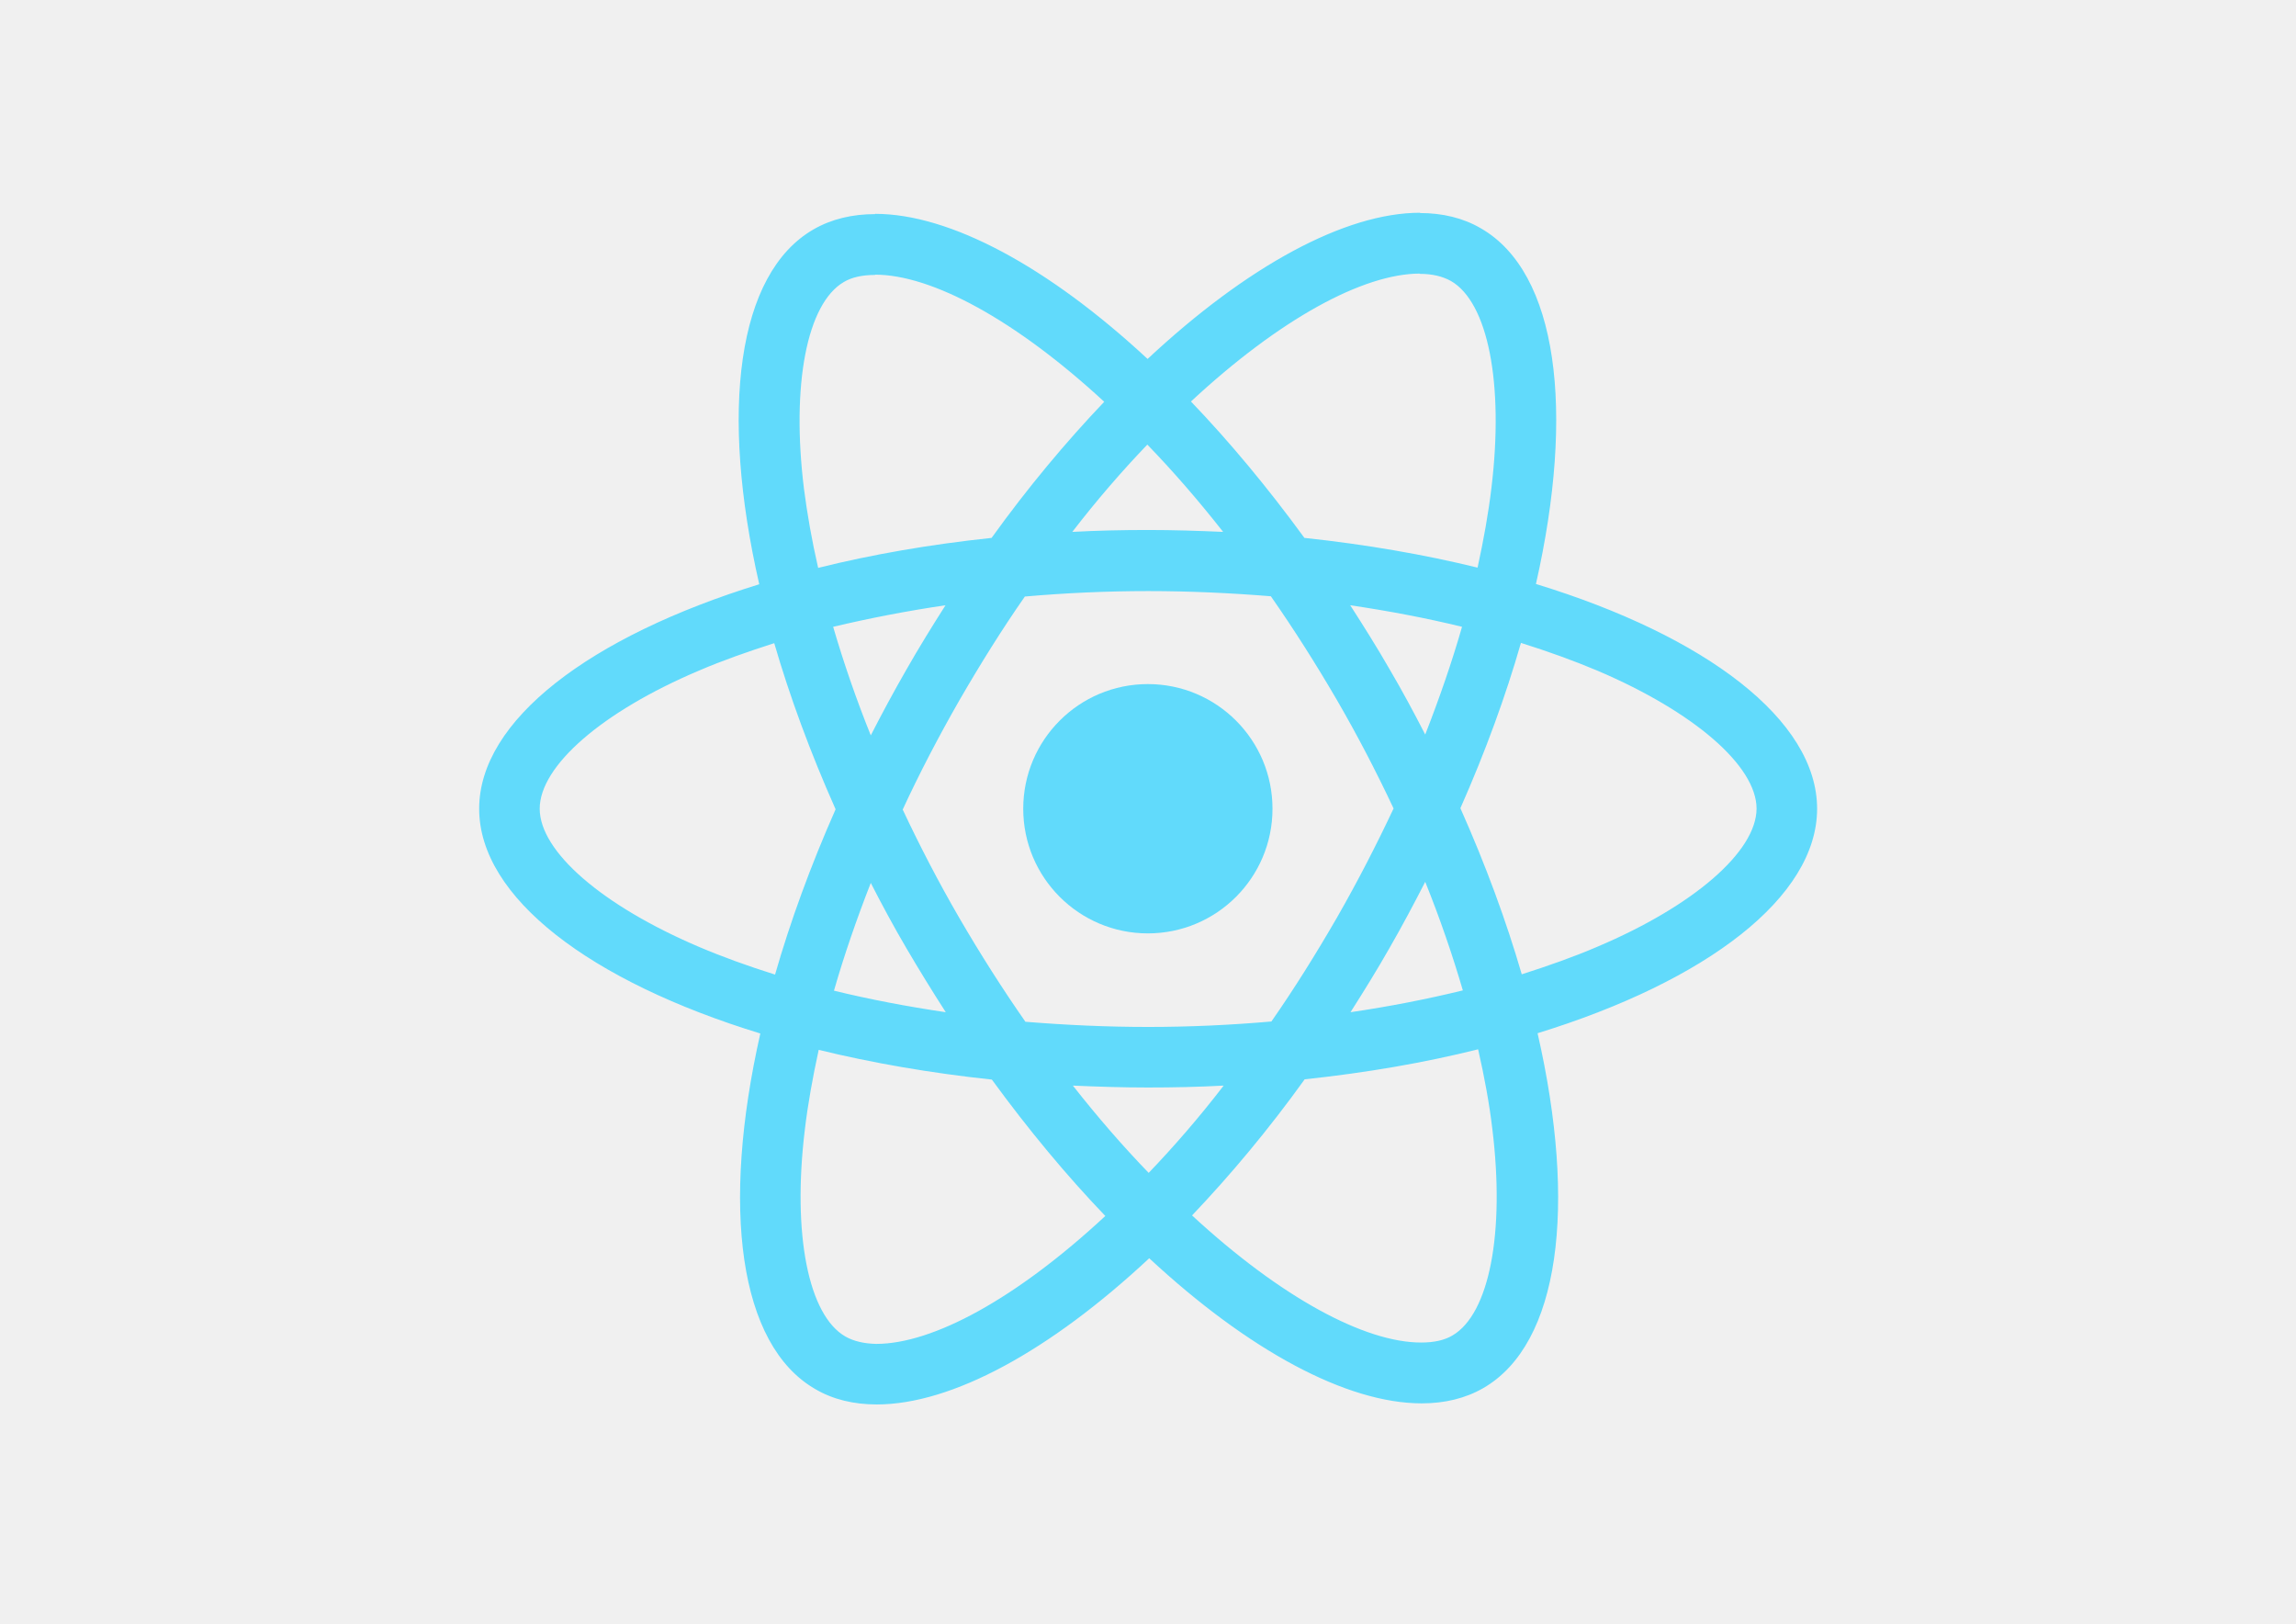
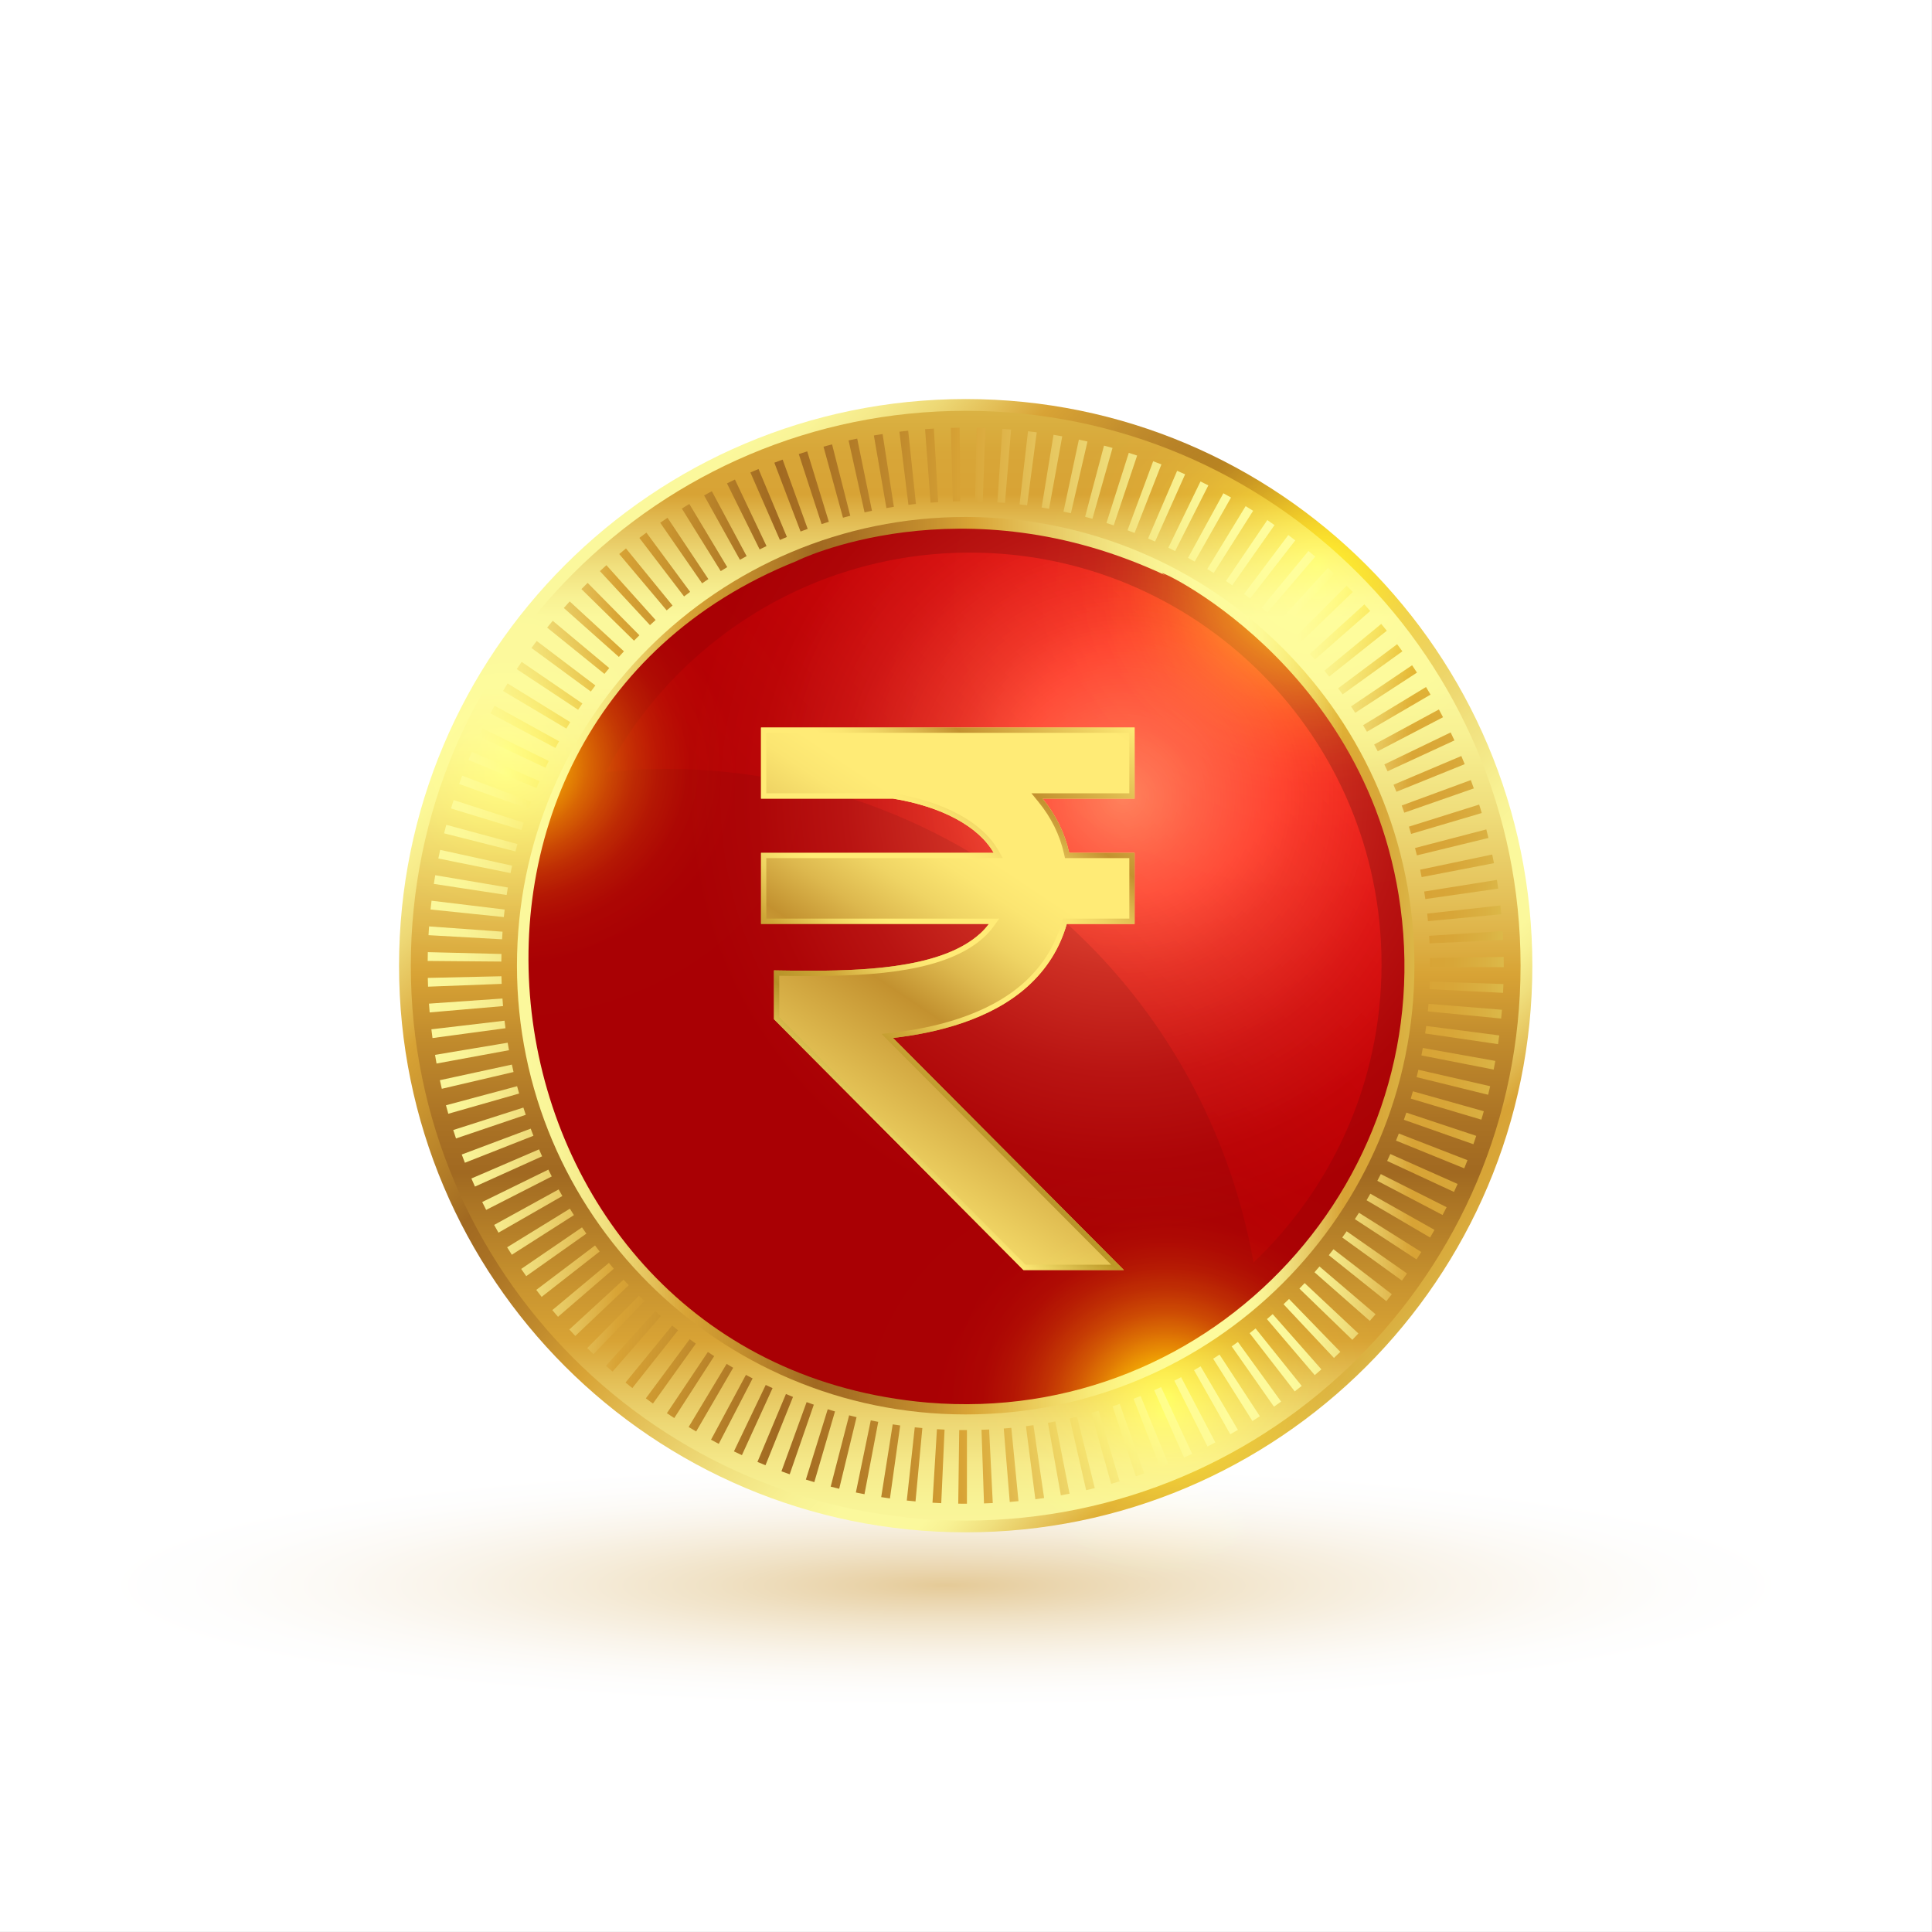
- <svg xmlns="http://www.w3.org/2000/svg" viewBox="0 0 841.9 595.3">
-   <g fill="#61DAFB">
-     <path d="M666.3 296.5c0-32.5-40.7-63.3-103.1-82.4 14.4-63.6 8-114.2-20.2-130.4-6.5-3.8-14.1-5.6-22.4-5.6v22.3c4.6 0 8.3.9 11.4 2.6 13.6 7.8 19.5 37.5 14.9 75.7-1.1 9.4-2.9 19.3-5.1 29.4-19.6-4.8-41-8.5-63.5-10.9-13.5-18.5-27.5-35.3-41.6-50 32.6-30.3 63.2-46.9 84-46.9V78c-27.5 0-63.5 19.6-99.9 53.6-36.4-33.8-72.4-53.2-99.9-53.2v22.3c20.7 0 51.4 16.5 84 46.6-14 14.7-28 31.4-41.3 49.9-22.6 2.4-44 6.1-63.6 11-2.3-10-4-19.7-5.2-29-4.7-38.2 1.1-67.9 14.6-75.8 3-1.8 6.9-2.6 11.5-2.6V78.5c-8.4 0-16 1.8-22.6 5.6-28.1 16.2-34.4 66.7-19.9 130.1-62.2 19.2-102.7 49.9-102.7 82.3 0 32.5 40.7 63.3 103.1 82.4-14.4 63.6-8 114.2 20.2 130.4 6.5 3.8 14.1 5.6 22.5 5.6 27.5 0 63.5-19.6 99.9-53.6 36.4 33.8 72.4 53.2 99.9 53.2 8.4 0 16-1.8 22.6-5.6 28.1-16.2 34.4-66.7 19.9-130.1 62-19.1 102.5-49.9 102.5-82.3zm-130.2-66.7c-3.7 12.9-8.3 26.2-13.5 39.5-4.1-8-8.4-16-13.1-24-4.6-8-9.5-15.8-14.4-23.4 14.2 2.1 27.9 4.7 41 7.9zm-45.8 106.5c-7.8 13.5-15.8 26.3-24.1 38.2-14.9 1.3-30 2-45.2 2-15.1 0-30.2-.7-45-1.9-8.3-11.9-16.4-24.6-24.2-38-7.6-13.1-14.5-26.4-20.8-39.8 6.2-13.4 13.2-26.8 20.7-39.9 7.8-13.5 15.8-26.3 24.1-38.2 14.9-1.3 30-2 45.2-2 15.1 0 30.2.7 45 1.9 8.3 11.9 16.4 24.6 24.2 38 7.6 13.1 14.5 26.4 20.8 39.8-6.3 13.4-13.2 26.8-20.7 39.9zm32.3-13c5.4 13.4 10 26.8 13.8 39.8-13.1 3.2-26.9 5.9-41.2 8 4.9-7.7 9.8-15.6 14.4-23.7 4.6-8 8.9-16.1 13-24.1zM421.2 430c-9.3-9.6-18.6-20.3-27.8-32 9 .4 18.2.7 27.5.7 9.4 0 18.7-.2 27.8-.7-9 11.7-18.3 22.4-27.5 32zm-74.4-58.9c-14.2-2.1-27.9-4.7-41-7.9 3.7-12.9 8.3-26.2 13.5-39.5 4.1 8 8.4 16 13.1 24 4.7 8 9.5 15.8 14.4 23.4zM420.7 163c9.3 9.6 18.6 20.3 27.8 32-9-.4-18.2-.7-27.5-.7-9.4 0-18.7.2-27.8.7 9-11.7 18.3-22.4 27.5-32zm-74 58.9c-4.9 7.7-9.8 15.6-14.4 23.7-4.6 8-8.9 16-13 24-5.4-13.4-10-26.8-13.8-39.8 13.1-3.1 26.9-5.8 41.2-7.9zm-90.5 125.2c-35.4-15.1-58.3-34.9-58.3-50.6 0-15.7 22.9-35.6 58.3-50.6 8.6-3.7 18-7 27.7-10.1 5.7 19.6 13.2 40 22.5 60.9-9.2 20.8-16.6 41.1-22.2 60.6-9.9-3.1-19.3-6.5-28-10.2zM310 490c-13.6-7.8-19.5-37.5-14.9-75.7 1.1-9.4 2.9-19.3 5.1-29.4 19.6 4.8 41 8.5 63.5 10.9 13.5 18.5 27.5 35.3 41.6 50-32.6 30.3-63.2 46.9-84 46.9-4.5-.1-8.3-1-11.3-2.7zm237.2-76.2c4.7 38.2-1.1 67.9-14.6 75.8-3 1.8-6.9 2.6-11.5 2.6-20.7 0-51.4-16.5-84-46.6 14-14.7 28-31.4 41.3-49.9 22.6-2.4 44-6.1 63.6-11 2.3 10.1 4.1 19.8 5.2 29.1zm38.5-66.7c-8.6 3.7-18 7-27.7 10.1-5.7-19.6-13.2-40-22.5-60.9 9.2-20.8 16.6-41.1 22.2-60.6 9.9 3.1 19.3 6.5 28.1 10.2 35.4 15.1 58.3 34.9 58.3 50.6-.1 15.7-23 35.6-58.4 50.6zM320.8 78.4z" />
-     <circle cx="420.9" cy="296.5" r="45.7" />
-     <path d="M520.5 78.1z" />
+ <svg xmlns="http://www.w3.org/2000/svg" xmlns:xlink="http://www.w3.org/1999/xlink" version="1.1" viewBox="0 0 2122 2122">
+   <defs>
+     <radialGradient id="radial-gradient" cx="981.342" cy="14033.483" fx="981.342" fy="14033.483" r="780.793" gradientTransform="translate(-113.542 -630.393) scale(1.175 .169)" gradientUnits="userSpaceOnUse">
+       <stop offset="0" stop-color="#cb9630" />
+       <stop offset=".117" stop-color="#d5aa59" />
+       <stop offset=".278" stop-color="#e1c48b" />
+       <stop offset=".438" stop-color="#ecd9b4" />
+       <stop offset=".592" stop-color="#f4e9d5" />
+       <stop offset=".74" stop-color="#faf5ec" />
+       <stop offset=".879" stop-color="#fdfcfa" />
+       <stop offset="1" stop-color="#fff" />
+     </radialGradient>
+     <linearGradient id="linear-gradient" x1="648.326" y1="648.326" x2="1508.303" y2="1508.303" gradientUnits="userSpaceOnUse">
+       <stop offset="0" stop-color="#fbf89c" />
+       <stop offset=".033" stop-color="#f9f497" />
+       <stop offset=".068" stop-color="#f5e98a" />
+       <stop offset=".105" stop-color="#edd774" />
+       <stop offset=".142" stop-color="#e3be56" />
+       <stop offset=".176" stop-color="#d8a335" />
+       <stop offset=".223" stop-color="#c9942f" />
+       <stop offset=".314" stop-color="#a46d22" />
+       <stop offset=".323" stop-color="#a16921" />
+       <stop offset=".367" stop-color="#aa7224" />
+       <stop offset=".442" stop-color="#c28c2d" />
+       <stop offset=".496" stop-color="#d8a335" />
+       <stop offset=".564" stop-color="#e4c159" />
+       <stop offset=".643" stop-color="#f0df7d" />
+       <stop offset=".707" stop-color="#f8f193" />
+       <stop offset=".748" stop-color="#fbf89c" />
+       <stop offset=".808" stop-color="#fbf89c" />
+       <stop offset=".826" stop-color="#f8f193" />
+       <stop offset=".853" stop-color="#f0df7d" />
+       <stop offset=".886" stop-color="#e4c15a" />
+       <stop offset=".915" stop-color="#d8a335" />
+       <stop offset=".952" stop-color="#d8a638" />
+       <stop offset=".985" stop-color="#dab142" />
+       <stop offset="1" stop-color="#dcb949" />
+     </linearGradient>
+     <linearGradient id="linear-gradient-2" x1="1060.66" y1="1694.692" x2="1060.66" y2="436.08" xlink:href="#linear-gradient" />
+     <linearGradient id="linear-gradient-3" x1="469.741" y1="1060.679" x2="1651.603" y2="1060.679" xlink:href="#linear-gradient" />
+     <linearGradient id="linear-gradient-4" x1="580.645" y1="1060.66" x2="1558.234" y2="1060.66" xlink:href="#linear-gradient" />
+     <radialGradient id="radial-gradient-2" cx="1233.276" cy="874.938" fx="1233.276" fy="874.938" r="480.877" gradientUnits="userSpaceOnUse">
+       <stop offset="0" stop-color="#ff6f50" />
+       <stop offset=".165" stop-color="#e8523c" />
+       <stop offset=".407" stop-color="#cd2e23" />
+       <stop offset=".633" stop-color="#b91412" />
+       <stop offset=".838" stop-color="#ad0507" />
+       <stop offset="1" stop-color="#a90004" />
+     </radialGradient>
+     <linearGradient id="linear-gradient-5" x1="1880.547" y1="243.814" x2="765.871" y2="1358.491" gradientUnits="userSpaceOnUse">
+       <stop offset="0" stop-color="#8a8a8a" />
+       <stop offset=".044" stop-color="gray" />
+       <stop offset=".266" stop-color="#525252" />
+       <stop offset=".479" stop-color="#2e2e2e" />
+       <stop offset=".678" stop-color="#151515" />
+       <stop offset=".858" stop-color="#050505" />
+       <stop offset="1" stop-color="#000" />
+     </linearGradient>
+     <linearGradient id="linear-gradient-6" x1="900.414" y1="1299.042" x2="1420.573" y2="518.806" gradientUnits="userSpaceOnUse">
+       <stop offset="0" stop-color="#ffeb76" />
+       <stop offset=".237" stop-color="#c3912f" />
+       <stop offset=".238" stop-color="#c39230" />
+       <stop offset=".295" stop-color="#ddb84e" />
+       <stop offset=".347" stop-color="#efd464" />
+       <stop offset=".393" stop-color="#fbe571" />
+       <stop offset=".427" stop-color="#ffeb76" />
+       <stop offset=".628" stop-color="#ffeb76" />
+       <stop offset=".661" stop-color="#fae470" />
+       <stop offset=".707" stop-color="#eed360" />
+       <stop offset=".759" stop-color="#dab646" />
+       <stop offset=".784" stop-color="#cfa738" />
+       <stop offset=".874" stop-color="#b49027" />
+       <stop offset="1" stop-color="#ffeb76" />
+     </linearGradient>
+     <linearGradient id="linear-gradient-7" x1="1269" y1="818.26" x2="925.189" y2="1227.999" xlink:href="#linear-gradient-6" />
+     <radialGradient id="radial-gradient-3" cx="3862.948" cy="-3030.74" fx="3862.948" fy="-3030.74" r="661.117" gradientTransform="translate(-1404.224 2858.489) scale(.738)" gradientUnits="userSpaceOnUse">
+       <stop offset="0" stop-color="#f7f700" />
+       <stop offset=".01" stop-color="#f7e400" />
+       <stop offset=".03" stop-color="#f7b300" />
+       <stop offset=".033" stop-color="#f7ab00" />
+       <stop offset=".068" stop-color="#d39200" />
+       <stop offset=".121" stop-color="#a27000" />
+       <stop offset=".178" stop-color="#765200" />
+       <stop offset=".237" stop-color="#523800" />
+       <stop offset=".298" stop-color="#342400" />
+       <stop offset=".362" stop-color="#1d1400" />
+       <stop offset=".431" stop-color="#0c0800" />
+       <stop offset=".507" stop-color="#030200" />
+       <stop offset=".608" stop-color="#000" />
+     </radialGradient>
+     <radialGradient id="radial-gradient-4" cx="3862.948" cy="-3536.914" fx="3862.948" fy="-3536.914" r="661.028" gradientTransform="translate(-1404.224 2777.406) scale(.738 .602)" gradientUnits="userSpaceOnUse">
+       <stop offset="0" stop-color="#f7f700" />
+       <stop offset=".01" stop-color="#f7e400" />
+       <stop offset=".03" stop-color="#f7b300" />
+       <stop offset=".033" stop-color="#f7ab00" />
+       <stop offset=".036" stop-color="#f3a800" />
+       <stop offset=".075" stop-color="#c58900" />
+       <stop offset=".118" stop-color="#9c6c00" />
+       <stop offset=".165" stop-color="#775200" />
+       <stop offset=".217" stop-color="#563b00" />
+       <stop offset=".274" stop-color="#3b2900" />
+       <stop offset=".338" stop-color="#251900" />
+       <stop offset=".414" stop-color="#140e00" />
+       <stop offset=".507" stop-color="#080500" />
+       <stop offset=".637" stop-color="#010100" />
+       <stop offset="1" stop-color="#000" />
+     </radialGradient>
+     <radialGradient id="radial-gradient-5" cx="2656.075" cy="-2755.43" fx="2656.075" fy="-2755.43" r="542.796" xlink:href="#radial-gradient-3" />
+     <radialGradient id="radial-gradient-6" cx="2656.075" cy="-3203.391" fx="2656.075" fy="-3203.391" r="542.724" xlink:href="#radial-gradient-4" />
+     <radialGradient id="radial-gradient-7" cx="3638.138" cy="-1791.846" fx="3638.138" fy="-1791.846" r="542.796" xlink:href="#radial-gradient-3" />
+     <radialGradient id="radial-gradient-8" cx="3638.138" cy="-2036.046" fx="3638.138" fy="-2036.046" r="542.723" xlink:href="#radial-gradient-4" />
+   </defs>
+   <g style="isolation: isolate;">
+     <g id="Layer_1">
+       <g>
+         <rect width="2121.32" height="2121.32" style="fill: #fff;" />
+         <g style="mix-blend-mode: multiply; opacity: .5;">
+           <ellipse cx="1039.927" cy="1742.669" rx="917.711" ry="132.037" style="fill: url(#radial-gradient);" />
+         </g>
+         <g>
+           <g>
+             <circle cx="1060.66" cy="1060.66" r="622.372" style="fill: url(#linear-gradient);" />
+             <circle cx="1060.66" cy="1060.66" r="609.444" style="fill: url(#linear-gradient-2);" />
+             <path d="M1062.028,1651.604h-1.368c-2.733,0-5.459-.017-8.182-.055l1.077-80.894c2.364.029,4.731.046,7.105.046h1.368v80.903ZM1080.768,1651.262l-2.722-80.852c2.797-.097,5.586-.215,8.368-.351l3.988,80.802c-3.204.161-6.415.295-9.634.401ZM1033.819,1651c-3.217-.144-6.426-.316-9.628-.51l4.896-80.751c2.784.169,5.571.317,8.366.443l-3.634,80.819ZM1109.047,1649.65l-6.58-80.633c2.783-.228,5.563-.473,8.334-.747l7.859,80.523c-3.198.309-6.399.595-9.613.857ZM1005.561,1649.067c-3.21-.3-6.411-.62-9.602-.971l8.77-80.422c2.769.3,5.544.578,8.323.835l-7.492,80.557ZM1137.174,1646.691l-10.336-80.236c2.75-.355,5.493-.734,8.228-1.136l11.73,80.05c-3.2.468-6.407.907-9.622,1.321ZM977.47,1645.787c-3.21-.452-6.411-.928-9.606-1.435l12.637-79.907c2.73.431,5.467.84,8.213,1.224l-11.244,80.117ZM1165.182,1642.382l-14.192-79.645c2.727-.485,5.443-.996,8.151-1.528l15.604,79.384c-3.176.625-6.365,1.22-9.562,1.789ZM949.501,1641.154c-3.168-.6-6.327-1.229-9.476-1.883l16.39-79.223c2.727.566,5.459,1.106,8.196,1.629l-15.11,79.477ZM1192.978,1636.722l-18.056-78.86c2.695-.616,5.381-1.254,8.055-1.917l19.475,78.523c-3.147.781-6.306,1.528-9.474,2.254ZM921.718,1635.168c-3.121-.759-6.234-1.536-9.336-2.338l20.264-78.32c2.705.7,5.421,1.376,8.146,2.034l-19.073,78.624ZM1220.432,1629.74l-21.804-77.906c2.676-.751,5.343-1.524,8.001-2.313l23.112,77.526c-3.091.924-6.194,1.824-9.309,2.693ZM894.394,1627.884c-3.1-.907-6.19-1.841-9.269-2.798l24.008-77.256c2.652.823,5.311,1.629,7.981,2.41l-22.72,77.645ZM1247.557,1621.43l-25.582-76.75c2.649-.882,5.286-1.785,7.918-2.71l26.856,76.311c-3.055,1.077-6.118,2.123-9.192,3.149ZM867.376,1619.256c-3.038-1.051-6.067-2.127-9.085-3.225l27.658-76.023c2.621.954,5.253,1.886,7.895,2.803l-26.469,76.446ZM1274.288,1611.794l-29.224-75.441c2.596-1.005,5.181-2.034,7.754-3.082l30.515,74.927c-3.003,1.224-6.019,2.423-9.045,3.596ZM840.771,1609.329c-2.957-1.19-5.903-2.402-8.838-3.634l31.3-74.597c2.577,1.08,5.164,2.14,7.762,3.187l-30.224,75.045ZM1300.54,1600.879l-32.858-73.93c2.538-1.127,5.065-2.275,7.58-3.444l34.146,73.339c-2.942,1.372-5.898,2.714-8.868,4.036ZM814.885,1598.22c-2.935-1.346-5.858-2.714-8.767-4.107l34.918-72.976c2.488,1.19,4.987,2.359,7.496,3.508l-33.648,73.576ZM1326.22,1588.707l-36.408-72.251c2.497-1.257,4.981-2.532,7.456-3.832l37.558,71.656c-2.857,1.498-5.725,2.975-8.606,4.427ZM789.46,1585.824c-2.851-1.478-5.691-2.976-8.519-4.495l38.333-71.246c2.444,1.317,4.9,2.613,7.367,3.888l-37.18,71.854ZM1351.254,1575.327l-39.832-70.419c2.427-1.371,4.842-2.764,7.245-4.174l40.979,69.752c-2.783,1.637-5.582,3.25-8.392,4.841ZM764.639,1572.225c-2.775-1.612-5.533-3.242-8.28-4.896l41.726-69.313c2.384,1.435,4.784,2.853,7.196,4.255l-40.642,69.954ZM1375.59,1560.774l-43.131-68.444c2.349-1.481,4.684-2.98,7.008-4.499l44.297,67.691c-2.708,1.773-5.432,3.524-8.174,5.251ZM740.571,1557.486c-2.716-1.747-5.413-3.524-8.096-5.318l45.006-67.228c2.298,1.541,4.611,3.056,6.934,4.559l-43.844,67.988ZM1399.247,1545.043l-46.436-66.248c2.292-1.604,4.569-3.225,6.833-4.867l47.462,65.514c-2.607,1.886-5.225,3.752-7.859,5.601ZM717.169,1541.569c-2.621-1.874-5.23-3.769-7.821-5.689l48.158-65.008c2.229,1.651,4.47,3.284,6.724,4.892l-47.062,65.805ZM1422.069,1528.236l-49.535-63.961c2.193-1.701,4.375-3.415,6.54-5.154l50.624,63.108c-2.528,2.026-5.069,4.027-7.629,6.006ZM694.533,1524.552c-2.522-1.997-5.029-4.01-7.52-6.049l51.202-62.636c2.157,1.76,4.327,3.503,6.51,5.23l-50.193,63.455ZM1444.046,1510.374l-52.51-61.547c2.117-1.806,4.218-3.625,6.306-5.47l53.515,60.677c-2.42,2.132-4.856,4.246-7.31,6.34ZM672.763,1506.483c-2.431-2.119-4.845-4.255-7.24-6.412l54.144-60.111c2.066,1.861,4.147,3.701,6.24,5.525l-53.143,60.998ZM1465.152,1491.474l-55.389-58.972c2.029-1.904,4.039-3.824,6.038-5.761l56.347,58.052c-2.315,2.249-4.647,4.474-6.996,6.681ZM651.843,1487.367c-2.313-2.22-4.606-4.453-6.882-6.702l56.891-57.52c1.992,1.971,4,3.925,6.021,5.867l-56.03,58.355ZM1485.327,1471.598l-58.137-56.262c1.938-2,3.86-4.018,5.768-6.052l59.023,55.325c-2.199,2.347-4.417,4.676-6.654,6.989ZM631.896,1467.322c-2.213-2.334-4.408-4.684-6.586-7.053l59.571-54.743c1.886,2.055,3.79,4.094,5.708,6.116l-58.693,55.679ZM1504.53,1450.786l-60.757-53.417c1.844-2.098,3.67-4.212,5.48-6.335l61.576,52.472c-2.081,2.444-4.181,4.871-6.299,7.281ZM612.894,1446.312c-2.104-2.439-4.191-4.9-6.257-7.377l62.142-51.805c1.783,2.14,3.583,4.262,5.401,6.373l-61.286,52.81ZM1522.693,1429.121l-63.201-50.505c1.724-2.157,3.432-4.331,5.12-6.522l64.075,49.391c-1.975,2.562-3.974,5.107-5.993,7.635ZM594.905,1424.411c-1.983-2.537-3.946-5.09-5.89-7.661l64.53-48.791c1.682,2.224,3.383,4.431,5.101,6.631l-63.741,49.821ZM1539.84,1406.557l-65.586-47.365c1.634-2.262,3.25-4.537,4.852-6.829l66.308,46.352c-1.838,2.629-3.695,5.242-5.574,7.842ZM577.976,1401.665c-1.859-2.629-3.695-5.275-5.512-7.931l66.785-45.66c1.576,2.305,3.172,4.601,4.786,6.885l-66.058,46.706ZM1555.843,1383.28l-67.734-44.242c1.515-2.322,3.013-4.655,4.493-7.002l68.456,43.11c-1.716,2.727-3.455,5.441-5.215,8.134ZM562.165,1378.147c-1.735-2.722-3.451-5.462-5.146-8.21l68.904-42.401c1.458,2.376,2.937,4.735,4.436,7.078l-68.194,43.533ZM1570.735,1359.221l-69.781-40.933c1.399-2.384,2.778-4.782,4.137-7.192l70.474,39.733c-1.587,2.815-3.198,5.61-4.829,8.391ZM547.498,1353.895c-1.617-2.816-3.206-5.648-4.771-8.496l70.874-39.008c1.338,2.426,2.695,4.845,4.073,7.246l-70.176,40.258ZM1584.451,1334.496l-71.664-37.543c1.288-2.453,2.554-4.917,3.798-7.399l72.272,36.365c-1.447,2.87-2.916,5.732-4.406,8.577ZM533.971,1328.895c-1.467-2.878-2.912-5.765-4.333-8.669l72.651-35.589c1.231,2.507,2.478,5.006,3.746,7.487l-72.064,36.771ZM1596.961,1309.16l-73.381-34.062c1.171-2.523,2.319-5.056,3.451-7.597l73.909,32.905c-1.305,2.929-2.63,5.85-3.978,8.754ZM521.675,1303.28c-1.332-2.95-2.638-5.913-3.921-8.889l74.306-32.001c1.102,2.562,2.227,5.111,3.368,7.648l-73.753,33.242ZM1608.238,1283.24l-74.943-30.473c1.053-2.588,2.083-5.183,3.096-7.788l75.408,29.301c-1.165,3.001-2.351,5.985-3.561,8.96ZM510.626,1277.103c-1.184-3.005-2.343-6.023-3.478-9.049l75.745-28.423c.983,2.621,1.986,5.225,3.007,7.825l-75.274,29.646ZM1618.28,1256.746l-76.32-26.843c.92-2.617,1.819-5.242,2.697-7.88l76.762,25.552c-1.022,3.068-2.068,6.124-3.14,9.172ZM500.85,1250.406c-1.042-3.077-2.057-6.153-3.047-9.247l77.05-24.666c.85,2.655,1.722,5.301,2.616,7.939l-76.619,25.974ZM1627.038,1229.78l-77.531-23.113c.798-2.676,1.573-5.356,2.332-8.053l77.877,21.914c-.87,3.094-1.763,6.179-2.678,9.252ZM492.392,1223.293c-.885-3.089-1.743-6.196-2.579-9.311l78.143-20.952c.721,2.693,1.464,5.378,2.228,8.054l-77.792,22.209ZM1634.477,1202.434l-78.552-19.356c.664-2.697,1.308-5.403,1.929-8.117l78.86,18.065c-.722,3.144-1.467,6.28-2.237,9.407ZM485.263,1195.854c-.732-3.136-1.439-6.276-2.123-9.425l79.063-17.152c.591,2.726,1.205,5.445,1.838,8.158l-78.778,18.419ZM1640.586,1174.763l-79.392-15.549c.532-2.722,1.044-5.458,1.534-8.201l79.641,14.241c-.569,3.182-1.163,6.348-1.783,9.509ZM479.477,1168.128c-.583-3.161-1.139-6.34-1.671-9.526l79.793-13.338c.46,2.748.941,5.488,1.444,8.218l-79.565,14.646ZM1645.358,1146.83l-80.046-11.725c.401-2.747.781-5.499,1.137-8.26l80.232,10.4c-.416,3.199-.855,6.399-1.324,9.585ZM475.024,1140.157c-.431-3.195-.834-6.399-1.214-9.611l80.346-9.48c.326,2.764.673,5.521,1.045,8.268l-80.177,10.822ZM1648.785,1118.703l-80.519-7.859c.27-2.764.517-5.533.743-8.311l80.637,6.534c-.259,3.216-.549,6.432-.861,9.636ZM471.919,1111.979c-.276-3.211-.527-6.424-.751-9.644l80.704-5.622c.195,2.781.412,5.555.65,8.319l-80.603,6.947ZM1650.864,1090.471l-80.802-4.043c.139-2.773.256-5.554.348-8.34l80.856,2.726c-.11,3.225-.242,6.445-.403,9.657ZM470.16,1083.709c-.122-3.203-.219-6.415-.292-9.636l80.882-1.815c.063,2.798.148,5.588.253,8.378l-80.844,3.072ZM1651.6,1062.251l-80.903-.363.002-1.229c0-2.789-.021-5.571-.066-8.353l80.89-1.308c.053,3.212.078,6.432.078,9.661l-.002,1.592ZM550.64,1056.119l-80.899-.684c.028-3.225.082-6.445.161-9.657l80.878,1.997c-.069,2.777-.116,5.559-.139,8.345ZM1570.122,1036.175c-.131-2.786-.285-5.563-.46-8.34l80.738-5.115c.205,3.217.384,6.432.536,9.657l-80.814,3.799ZM551.43,1031.68l-80.777-4.541c.182-3.217.388-6.424.619-9.628l80.692,5.808c-.201,2.781-.378,5.567-.534,8.361ZM1568.393,1011.784c-.266-2.777-.553-5.554-.859-8.323l80.405-8.94c.356,3.191.686,6.391.99,9.598l-80.536,7.665ZM553.38,1007.268l-80.472-8.34c.336-3.217.695-6.424,1.081-9.623l80.321,9.682c-.331,2.752-.642,5.512-.929,8.281ZM1565.495,987.485c-.395-2.756-.815-5.504-1.254-8.255l79.886-12.781c.508,3.183.994,6.369,1.452,9.564l-80.084,11.472ZM556.488,983.019l-79.978-12.198c.488-3.191.998-6.369,1.534-9.539l79.772,13.481c-.465,2.747-.907,5.496-1.328,8.255ZM1561.443,963.389c-.527-2.727-1.076-5.449-1.648-8.167l79.169-16.663c.664,3.157,1.302,6.318,1.914,9.492l-79.434,15.338ZM560.756,958.94l-79.299-16.022c.639-3.169,1.308-6.331,2.001-9.484l79.016,17.365c-.595,2.705-1.167,5.419-1.718,8.141ZM1556.231,939.5c-.658-2.705-1.338-5.403-2.04-8.096l78.282-20.42c.812,3.115,1.601,6.242,2.365,9.379l-78.607,19.137ZM566.174,935.131l-78.425-19.863c.791-3.128,1.606-6.238,2.445-9.344l78.096,21.12c-.726,2.684-1.43,5.381-2.117,8.087ZM1549.881,915.914c-.787-2.663-1.595-5.322-2.427-7.969l77.184-24.243c.967,3.077,1.906,6.167,2.824,9.268l-77.581,22.944ZM572.736,911.592l-77.374-23.636c.944-3.081,1.91-6.154,2.898-9.218l76.982,24.886c-.857,2.642-1.69,5.301-2.505,7.968ZM1542.374,892.594c-.92-2.638-1.861-5.258-2.822-7.871l75.931-27.925c1.117,3.035,2.21,6.086,3.278,9.147l-76.387,26.649ZM580.434,888.39l-76.146-27.333c1.091-3.035,2.203-6.061,3.34-9.07l75.691,28.566c-.982,2.604-1.944,5.217-2.885,7.838ZM1533.737,869.646c-1.044-2.591-2.115-5.17-3.203-7.741l74.504-31.538c1.262,2.985,2.498,5.968,3.71,8.965l-75.011,30.314ZM589.231,865.616l-74.72-31.023c1.229-2.954,2.478-5.909,3.754-8.846l74.217,32.195c-1.103,2.549-2.188,5.107-3.252,7.674ZM1524.006,847.146c-1.167-2.528-2.356-5.044-3.563-7.547l72.876-35.133c1.405,2.916,2.788,5.845,4.145,8.787l-73.457,33.892ZM599.113,843.296l-73.183-34.483c1.374-2.917,2.773-5.82,4.195-8.711l72.588,35.724c-1.22,2.477-2.42,4.967-3.6,7.47ZM1513.205,825.16c-1.293-2.481-2.608-4.95-3.94-7.411l71.14-38.518c1.534,2.832,3.048,5.672,4.539,8.534l-71.74,37.396ZM610.024,821.539l-71.402-38.037c1.505-2.824,3.031-5.635,4.578-8.437l70.815,39.118c-1.349,2.44-2.68,4.896-3.991,7.357ZM1501.351,803.706c-1.402-2.401-2.822-4.786-4.261-7.162l69.165-41.962c1.679,2.764,3.336,5.546,4.97,8.345l-69.874,40.78ZM622.019,800.236l-69.554-41.321c1.651-2.778,3.324-5.538,5.019-8.286l68.835,42.512c-1.454,2.35-2.887,4.714-4.301,7.095ZM1488.501,782.885c-1.52-2.334-3.058-4.655-4.615-6.969l67.076-45.229c1.807,2.676,3.59,5.369,5.35,8.074l-67.81,44.123ZM634.979,779.593l-67.456-44.663c1.773-2.676,3.569-5.339,5.384-7.99l66.738,45.727c-1.575,2.296-3.13,4.605-4.666,6.926ZM1474.653,762.68c-1.62-2.249-3.261-4.482-4.92-6.702l64.806-48.429c1.937,2.591,3.855,5.204,5.75,7.833l-65.636,47.297ZM648.929,759.565l-65.223-47.863c1.897-2.587,3.815-5.162,5.75-7.716l64.476,48.868c-1.687,2.224-3.351,4.461-5.004,6.711ZM1459.87,743.181c-1.737-2.182-3.493-4.352-5.266-6.505l62.475-51.4c2.048,2.49,4.073,4.989,6.08,7.509l-63.29,50.396ZM663.863,740.176l-62.918-50.86c2.03-2.511,4.081-5.006,6.152-7.479l62.049,51.915c-1.779,2.127-3.538,4.268-5.282,6.424ZM1444.173,724.403c-1.832-2.085-3.678-4.158-5.544-6.213l59.896-54.38c2.174,2.393,4.324,4.803,6.456,7.23l-60.808,53.363ZM679.702,721.52l-60.462-53.756c2.152-2.418,4.324-4.819,6.515-7.196l59.521,54.794c-1.875,2.038-3.734,4.085-5.574,6.158ZM1427.587,706.393c-1.922-1.992-3.862-3.968-5.816-5.926l57.233-57.174c2.288,2.288,4.557,4.597,6.804,6.927l-58.221,56.174ZM696.354,703.696l-57.743-56.667c2.249-2.292,4.514-4.567,6.797-6.821l56.866,57.545c-1.988,1.967-3.961,3.947-5.92,5.943ZM1410.212,689.24c-2.036-1.916-4.085-3.811-6.15-5.694l54.498-59.791c2.372,2.161,4.73,4.343,7.066,6.538l-55.414,58.947ZM713.907,686.619l-55.005-59.327c2.366-2.195,4.746-4.369,7.148-6.521l54.021,60.221c-2.068,1.857-4.124,3.735-6.164,5.627ZM1391.99,672.876c-2.106-1.802-4.227-3.588-6.362-5.352l51.544-62.357c2.49,2.06,4.961,4.141,7.414,6.238l-52.595,61.471ZM732.235,670.411l-52.105-61.884c2.459-2.072,4.936-4.123,7.433-6.158l51.117,62.703c-2.162,1.764-4.311,3.545-6.445,5.339ZM1373.033,657.437c-2.199-1.709-4.411-3.398-6.637-5.069l48.585-64.687c2.572,1.933,5.13,3.883,7.671,5.854l-49.618,63.902ZM751.334,655.09l-49.112-64.291c2.562-1.958,5.143-3.896,7.741-5.811l48.049,65.083c-2.239,1.655-4.466,3.33-6.677,5.019ZM1353.389,642.93c-2.271-1.595-4.554-3.17-6.855-4.727l45.399-66.966c2.667,1.81,5.318,3.638,7.95,5.487l-46.494,66.206ZM771.159,640.68l-46.023-66.535c2.666-1.844,5.35-3.664,8.049-5.462l44.849,67.329c-2.306,1.536-4.598,3.094-6.875,4.668ZM1333.056,629.365c-2.334-1.482-4.683-2.942-7.047-4.381l42.133-69.068c2.758,1.684,5.5,3.389,8.226,5.115l-43.313,68.334ZM791.608,627.271l-42.731-68.696c2.733-1.701,5.482-3.381,8.247-5.04l41.633,69.364c-2.397,1.439-4.78,2.9-7.15,4.372ZM1312.169,616.829c-2.427-1.376-4.864-2.731-7.314-4.073l38.843-70.967c2.809,1.536,5.605,3.094,8.387,4.672l-39.915,70.368ZM812.697,614.837l-39.367-70.681c2.817-1.57,5.647-3.115,8.49-4.638l38.232,71.296c-2.463,1.321-4.913,2.663-7.355,4.022ZM1290.665,605.289c-2.473-1.254-4.957-2.482-7.454-3.697l35.336-72.774c2.893,1.401,5.774,2.832,8.64,4.28l-36.522,72.191ZM834.347,603.437l-35.864-72.52c2.892-1.427,5.793-2.841,8.708-4.225l34.698,73.086c-2.526,1.198-5.04,2.418-7.542,3.659ZM1268.66,594.805c-2.545-1.135-5.101-2.254-7.669-3.355l31.904-74.344c2.94,1.262,5.867,2.541,8.779,3.845l-33.014,73.854ZM856.601,593.066l-32.415-74.124c2.969-1.3,5.947-2.571,8.939-3.82l31.158,74.665c-2.571,1.073-5.13,2.166-7.682,3.279ZM1246.166,585.393c-2.577-1.009-5.169-1.992-7.769-2.959l28.177-75.838c3.035,1.127,6.057,2.279,9.069,3.457l-29.478,75.34ZM879.289,583.793l-28.79-75.601c3.027-1.157,6.065-2.279,9.117-3.385l27.511,76.083c-2.621.945-5.233,1.916-7.838,2.904ZM1223.234,577.065c-2.648-.89-5.308-1.76-7.973-2.608l24.541-77.087c3.06.975,6.112,1.971,9.153,2.988l-25.721,76.707ZM902.383,575.639l-25.037-76.927c3.077-1.005,6.164-1.984,9.265-2.934l23.759,77.333c-2.67.823-5.331,1.667-7.986,2.528ZM1199.845,569.831c-2.669-.755-5.347-1.489-8.036-2.203l20.766-78.193c3.128.832,6.24,1.684,9.344,2.566l-22.074,77.83ZM925.872,568.607l-21.383-78.025c3.126-.857,6.262-1.688,9.406-2.49l19.994,78.396c-2.68.684-5.352,1.388-8.018,2.119ZM1176.215,563.753c-2.71-.625-5.426-1.232-8.15-1.815l16.925-79.114c3.155.676,6.302,1.376,9.438,2.102l-18.212,78.826ZM949.571,562.741l-17.537-78.979c3.142-.696,6.298-1.371,9.46-2.022l16.238,79.257c-2.729.557-5.449,1.139-8.161,1.743ZM1152.242,558.815c-2.716-.494-5.44-.967-8.173-1.414l13.05-79.84c3.206.524,6.399,1.073,9.583,1.655l-14.46,79.599ZM973.585,558.013l-13.772-79.721c3.189-.549,6.384-1.073,9.587-1.57l12.38,79.949c-2.739.422-5.47.874-8.194,1.342ZM1128.101,555.033c-2.76-.363-5.526-.705-8.3-1.025l9.306-80.363c3.203.371,6.396.764,9.583,1.186l-10.59,80.202ZM997.765,554.45l-9.91-80.295c3.208-.397,6.424-.764,9.646-1.106l8.518,80.456c-2.758.291-5.51.603-8.254.945ZM1103.8,552.412c-2.777-.232-5.56-.443-8.348-.633l5.449-80.717c3.214.215,6.419.46,9.619.726l-6.72,80.625ZM1022.09,552.054l-6.036-80.675c3.202-.241,6.41-.452,9.623-.642l4.769,80.759c-2.792.165-5.577.351-8.356.558ZM1079.388,550.952c-2.78-.097-5.565-.177-8.357-.232l1.591-80.886c3.214.063,6.418.153,9.619.266l-2.853,80.852ZM1046.515,550.808l-2.166-80.869c3.206-.089,6.418-.153,9.636-.186l.907,80.895c-2.796.034-5.59.089-8.378.161Z" style="fill: url(#linear-gradient-3);" />
+             <circle cx="1060.66" cy="1060.66" r="492.864" style="fill: url(#linear-gradient-4);" />
+             <path d="M1536.131,982.597c-44.296-271.072-294.078-370.875-255.89-350.604-224.246-105.372-405.944-15.785-405.27-15.785-461.744,184.469-355.401,880.708,143.634,924.31,315.884,26.641,567.959-250.128,517.526-557.921Z" style="fill: url(#radial-gradient-2);" />
+             <path d="M731.791,844.532c172.981,0,340.789,69.543,463.049,191.796,95.436,95.436,158.746,218.634,181.928,350.375,86.63-82.361,140.633-198.713,140.633-327.676,0-249.673-202.402-452.085-452.079-452.085-173.44,0-324.026,97.685-399.847,241.012,21.962-2.262,44.095-3.423,66.316-3.423Z" style="fill: url(#linear-gradient-5); mix-blend-mode: color-dodge;" />
+           </g>
+           <g>
+             <path d="M1246.18,799.113h-410.311v78.02h144.888c53.914,8.825,94.213,30.73,110.681,59.598h-255.569v78.02h250.297c-2.786,3.807-5.983,7.335-9.639,10.649-44.244,40.074-136.315,41.916-219.069,40.528l-7.335-.124v53.682l273.966,275.406h110.258l-253.501-254.885c47.571-5.378,107.149-19.813,147.923-56.668,20.926-18.908,35.351-41.958,42.933-68.589h74.479v-78.02h-71.806c-4.867-21.768-14.686-41.736-29.287-59.598h101.093v-78.02Z" style="fill: url(#linear-gradient-6);" />
+             <path d="M1240.391,804.901v66.444h-107.513l7.727,9.452c14.003,17.13,23.463,36.376,28.119,57.198l1.011,4.526h70.655v66.442h-73.06l-1.198,4.204c-7.278,25.559-21.155,47.725-41.247,65.879-40.605,36.703-101.096,50.283-144.694,55.213l-11.895,1.345,8.443,8.487,243.685,245.014h-93.932l-270.583-272.006v-45.407l1.451.024c12.264.207,22.429.302,31.993.302,71.369,0,149.88-5.03,191.058-42.329,3.926-3.557,7.433-7.433,10.425-11.52l6.734-9.207h-255.914v-66.442h259.747l-4.938-8.657c-17.456-30.599-59.289-53.36-114.775-62.441l-.464-.077h-139.57v-66.444h398.735M1246.18,799.112h-410.312v78.021h144.888c53.915,8.825,94.215,30.73,110.681,59.598h-255.57v78.02h250.297c-2.786,3.807-5.983,7.337-9.639,10.649-38.618,34.98-113.679,40.83-187.173,40.83-10.705,0-21.375-.124-31.896-.301l-7.337-.124v53.682l273.966,275.406h110.259l-253.501-254.885c47.571-5.378,107.15-19.813,147.924-56.669,20.927-18.908,35.35-41.957,42.933-68.589h74.479v-78.02h-71.807c-4.866-21.768-14.684-41.735-29.286-59.598h101.093v-78.021h0Z" style="fill: url(#linear-gradient-7);" />
+           </g>
+         </g>
+         <g>
+           <path d="M1933.631,648.169c0,266.291-218.386,482.153-487.773,482.153s-487.773-215.861-487.773-482.153,218.385-482.152,487.773-482.152,487.773,215.832,487.773,482.152Z" style="fill: url(#radial-gradient-3); mix-blend-mode: screen;" />
+           <path d="M1933.631,648.155c0,219.755-218.386,397.913-487.773,397.913s-487.773-178.158-487.773-397.913,218.385-397.856,487.773-397.856,487.773,178.102,487.773,397.856Z" style="fill: url(#radial-gradient-4); mix-blend-mode: screen;" />
+         </g>
+         <g>
+           <path d="M955.904,848.953c0,218.633-179.301,395.861-400.476,395.861s-400.476-177.228-400.476-395.861,179.301-395.86,400.476-395.86,400.476,177.204,400.476,395.86Z" style="fill: url(#radial-gradient-5); mix-blend-mode: screen;" />
+           <path d="M955.904,848.941c0,180.426-179.301,326.699-400.476,326.699s-400.476-146.273-400.476-326.699,179.301-326.652,400.476-326.652,400.476,146.228,400.476,326.652Z" style="fill: url(#radial-gradient-6); mix-blend-mode: screen;" />
+         </g>
+         <g>
+           <path d="M1680.469,1551.695c0,218.633-179.3,395.861-400.476,395.861s-400.475-177.228-400.475-395.861,179.3-395.86,400.475-395.86,400.476,177.204,400.476,395.86Z" style="fill: url(#radial-gradient-7); mix-blend-mode: screen;" />
+           <path d="M1680.469,1551.683c0,180.426-179.3,326.699-400.476,326.699s-400.475-146.273-400.475-326.699,179.3-326.652,400.475-326.652,400.476,146.227,400.476,326.652Z" style="fill: url(#radial-gradient-8); mix-blend-mode: screen;" />
+         </g>
+       </g>
+     </g>
  </g>
</svg>
